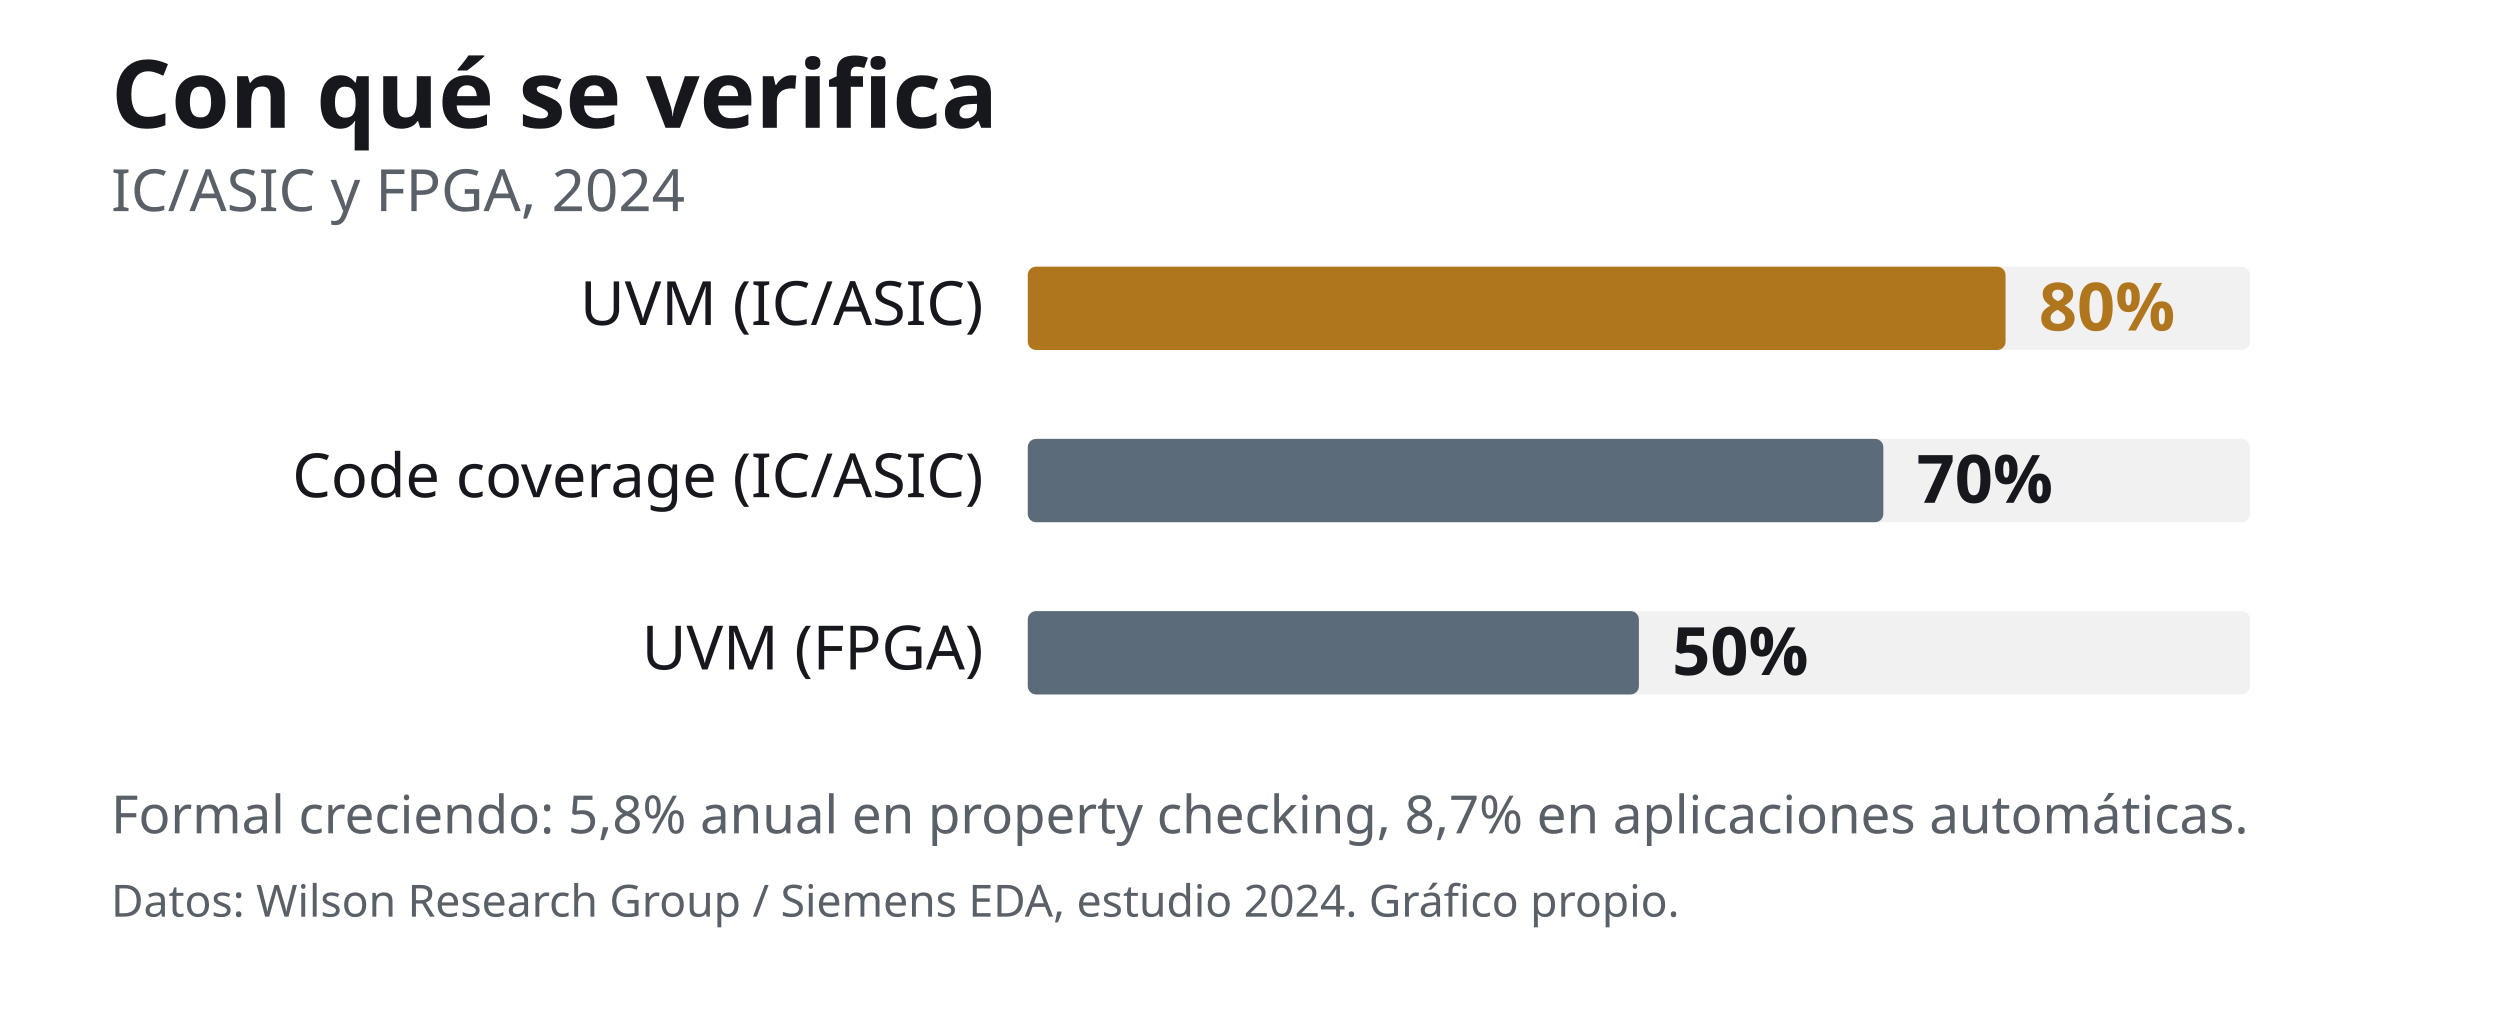
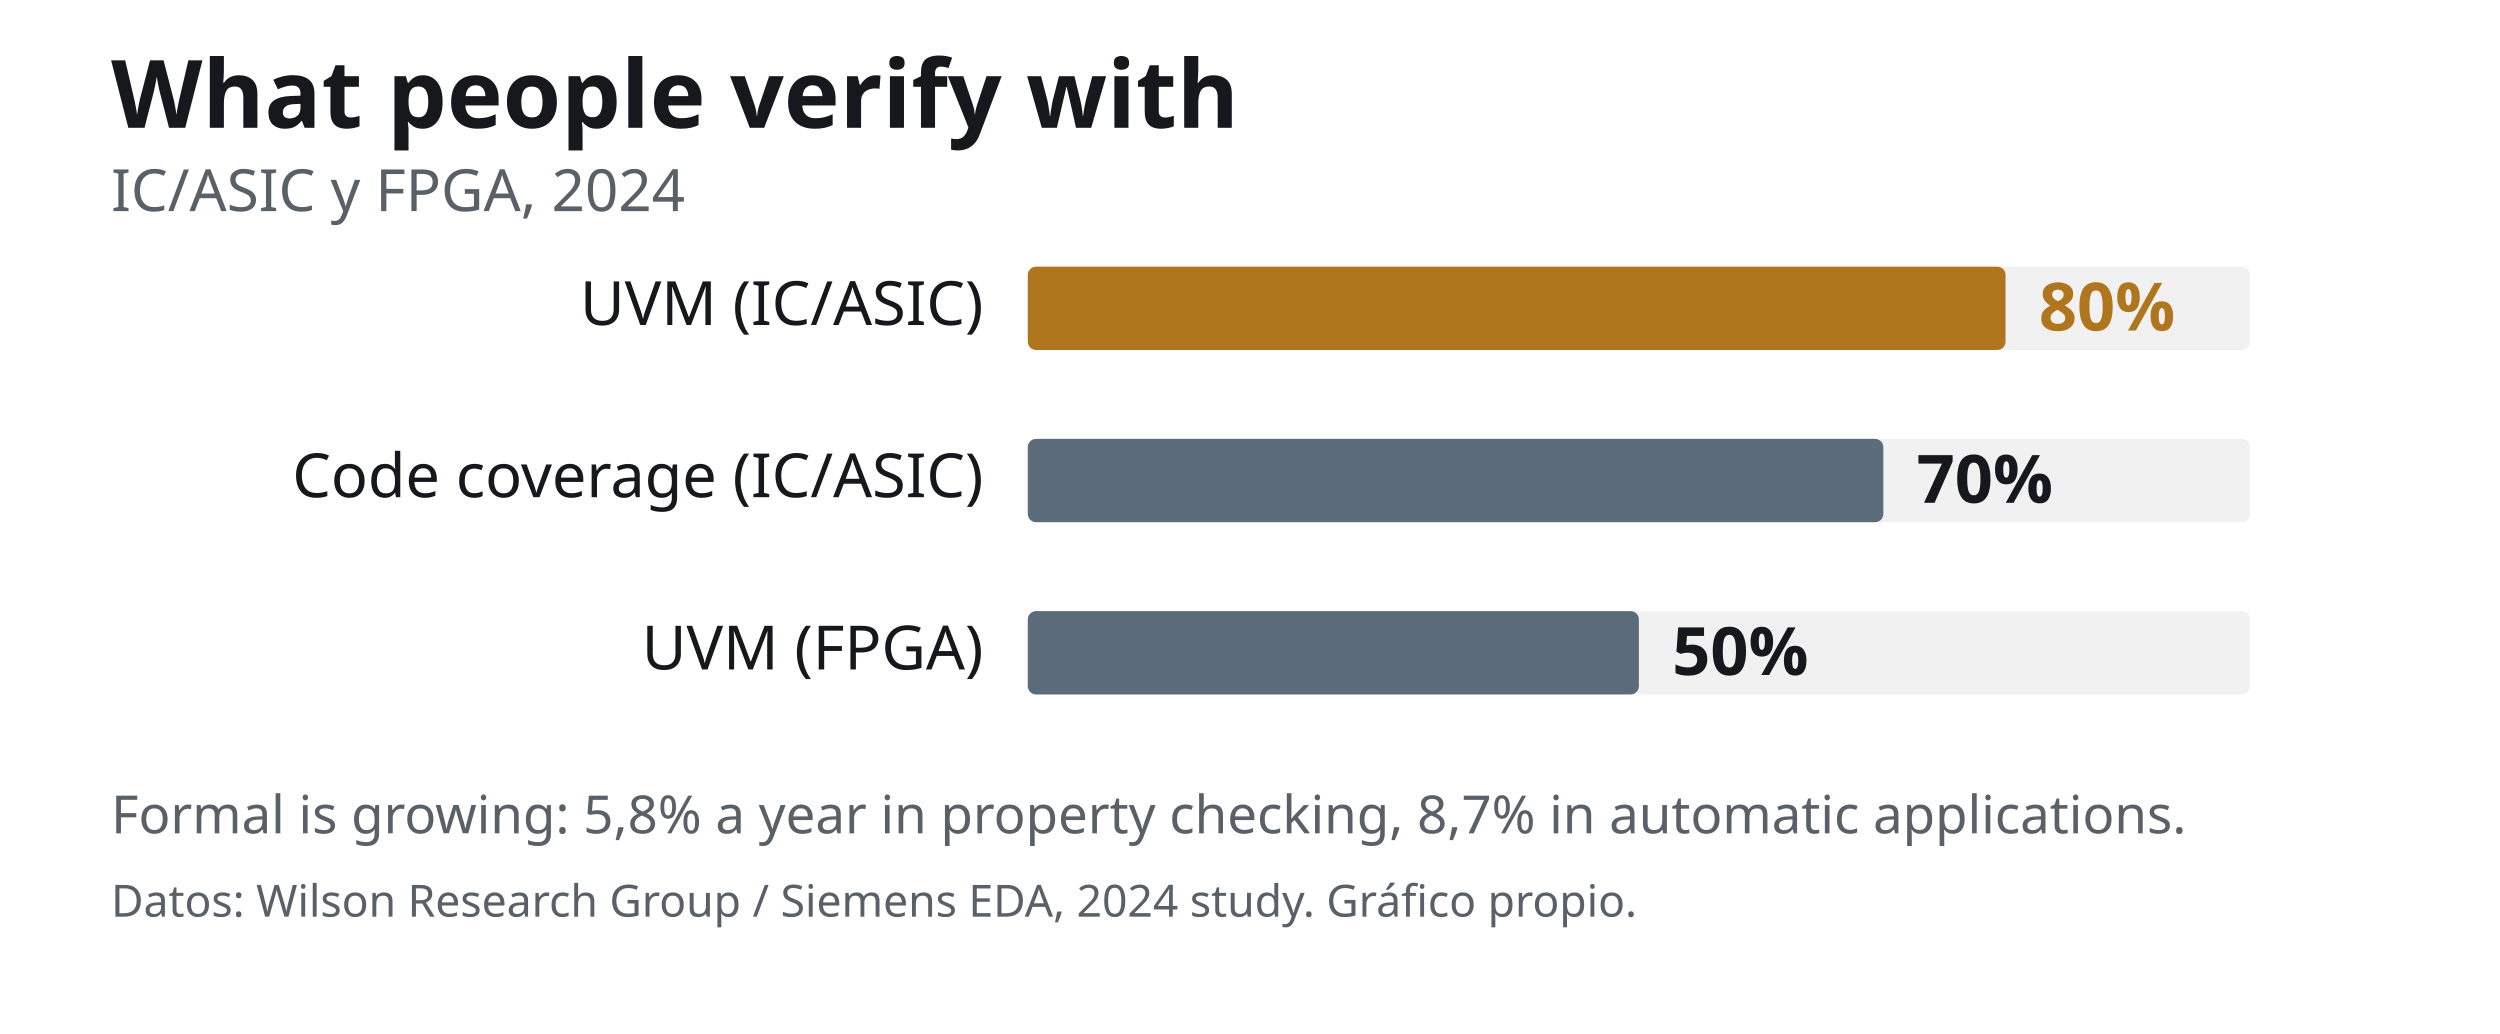
<svg xmlns="http://www.w3.org/2000/svg" viewBox="0 0 900 372" font-family="IBM Plex Sans, system-ui, sans-serif">
-   <text x="40" y="46" fill="#16181d" font-size="34" font-weight="600">Con qué se verifica</text>
+   <text x="40" y="46" fill="#16181d" font-size="34" font-weight="600">What people verify with</text>
  <text x="40" y="76" fill="#5a6068" font-size="21">IC/ASIC y FPGA, 2024</text>
  <text x="354" y="117" fill="#16181d" font-size="22" text-anchor="end">UVM (IC/ASIC)</text>
  <rect x="370" y="96" width="440" height="30" fill="#16181d" opacity="0.06" rx="3" />
  <rect x="370" y="96" width="352" height="30" fill="#b0761d" rx="3" />
  <text x="734" y="119" fill="#b0761d" font-size="24" font-weight="600">80%</text>
  <text x="354" y="179" fill="#16181d" font-size="22" text-anchor="end">Code coverage (IC/ASIC)</text>
  <rect x="370" y="158" width="440" height="30" fill="#16181d" opacity="0.06" rx="3" />
  <rect x="370" y="158" width="308" height="30" fill="#5b6b7a" rx="3" />
  <text x="690" y="181" fill="#16181d" font-size="24" font-weight="600">70%</text>
  <text x="354" y="241" fill="#16181d" font-size="22" text-anchor="end">UVM (FPGA)</text>
  <rect x="370" y="220" width="440" height="30" fill="#16181d" opacity="0.06" rx="3" />
  <rect x="370" y="220" width="220" height="30" fill="#5b6b7a" rx="3" />
  <text x="602" y="243" fill="#16181d" font-size="24" font-weight="600">50%</text>
-   <text x="40" y="300" fill="#5a6068" font-size="19">Formal creciendo: 5,8% anual en property checking, 8,7% en aplicaciones automáticas.</text>
-   <text x="40" y="330" fill="#5a6068" font-size="16">Datos: Wilson Research Group / Siemens EDA, estudio 2024. Gráfico propio.</text>
+   <text x="40" y="300" fill="#5a6068" font-size="19">Formal is growing: 5,8% a year in property checking, 8,7% in automatic applications.</text>
+   <text x="40" y="330" fill="#5a6068" font-size="16">Datos: Wilson Research Group / Siemens EDA, 2024 study. Gráfico propio.</text>
</svg>
